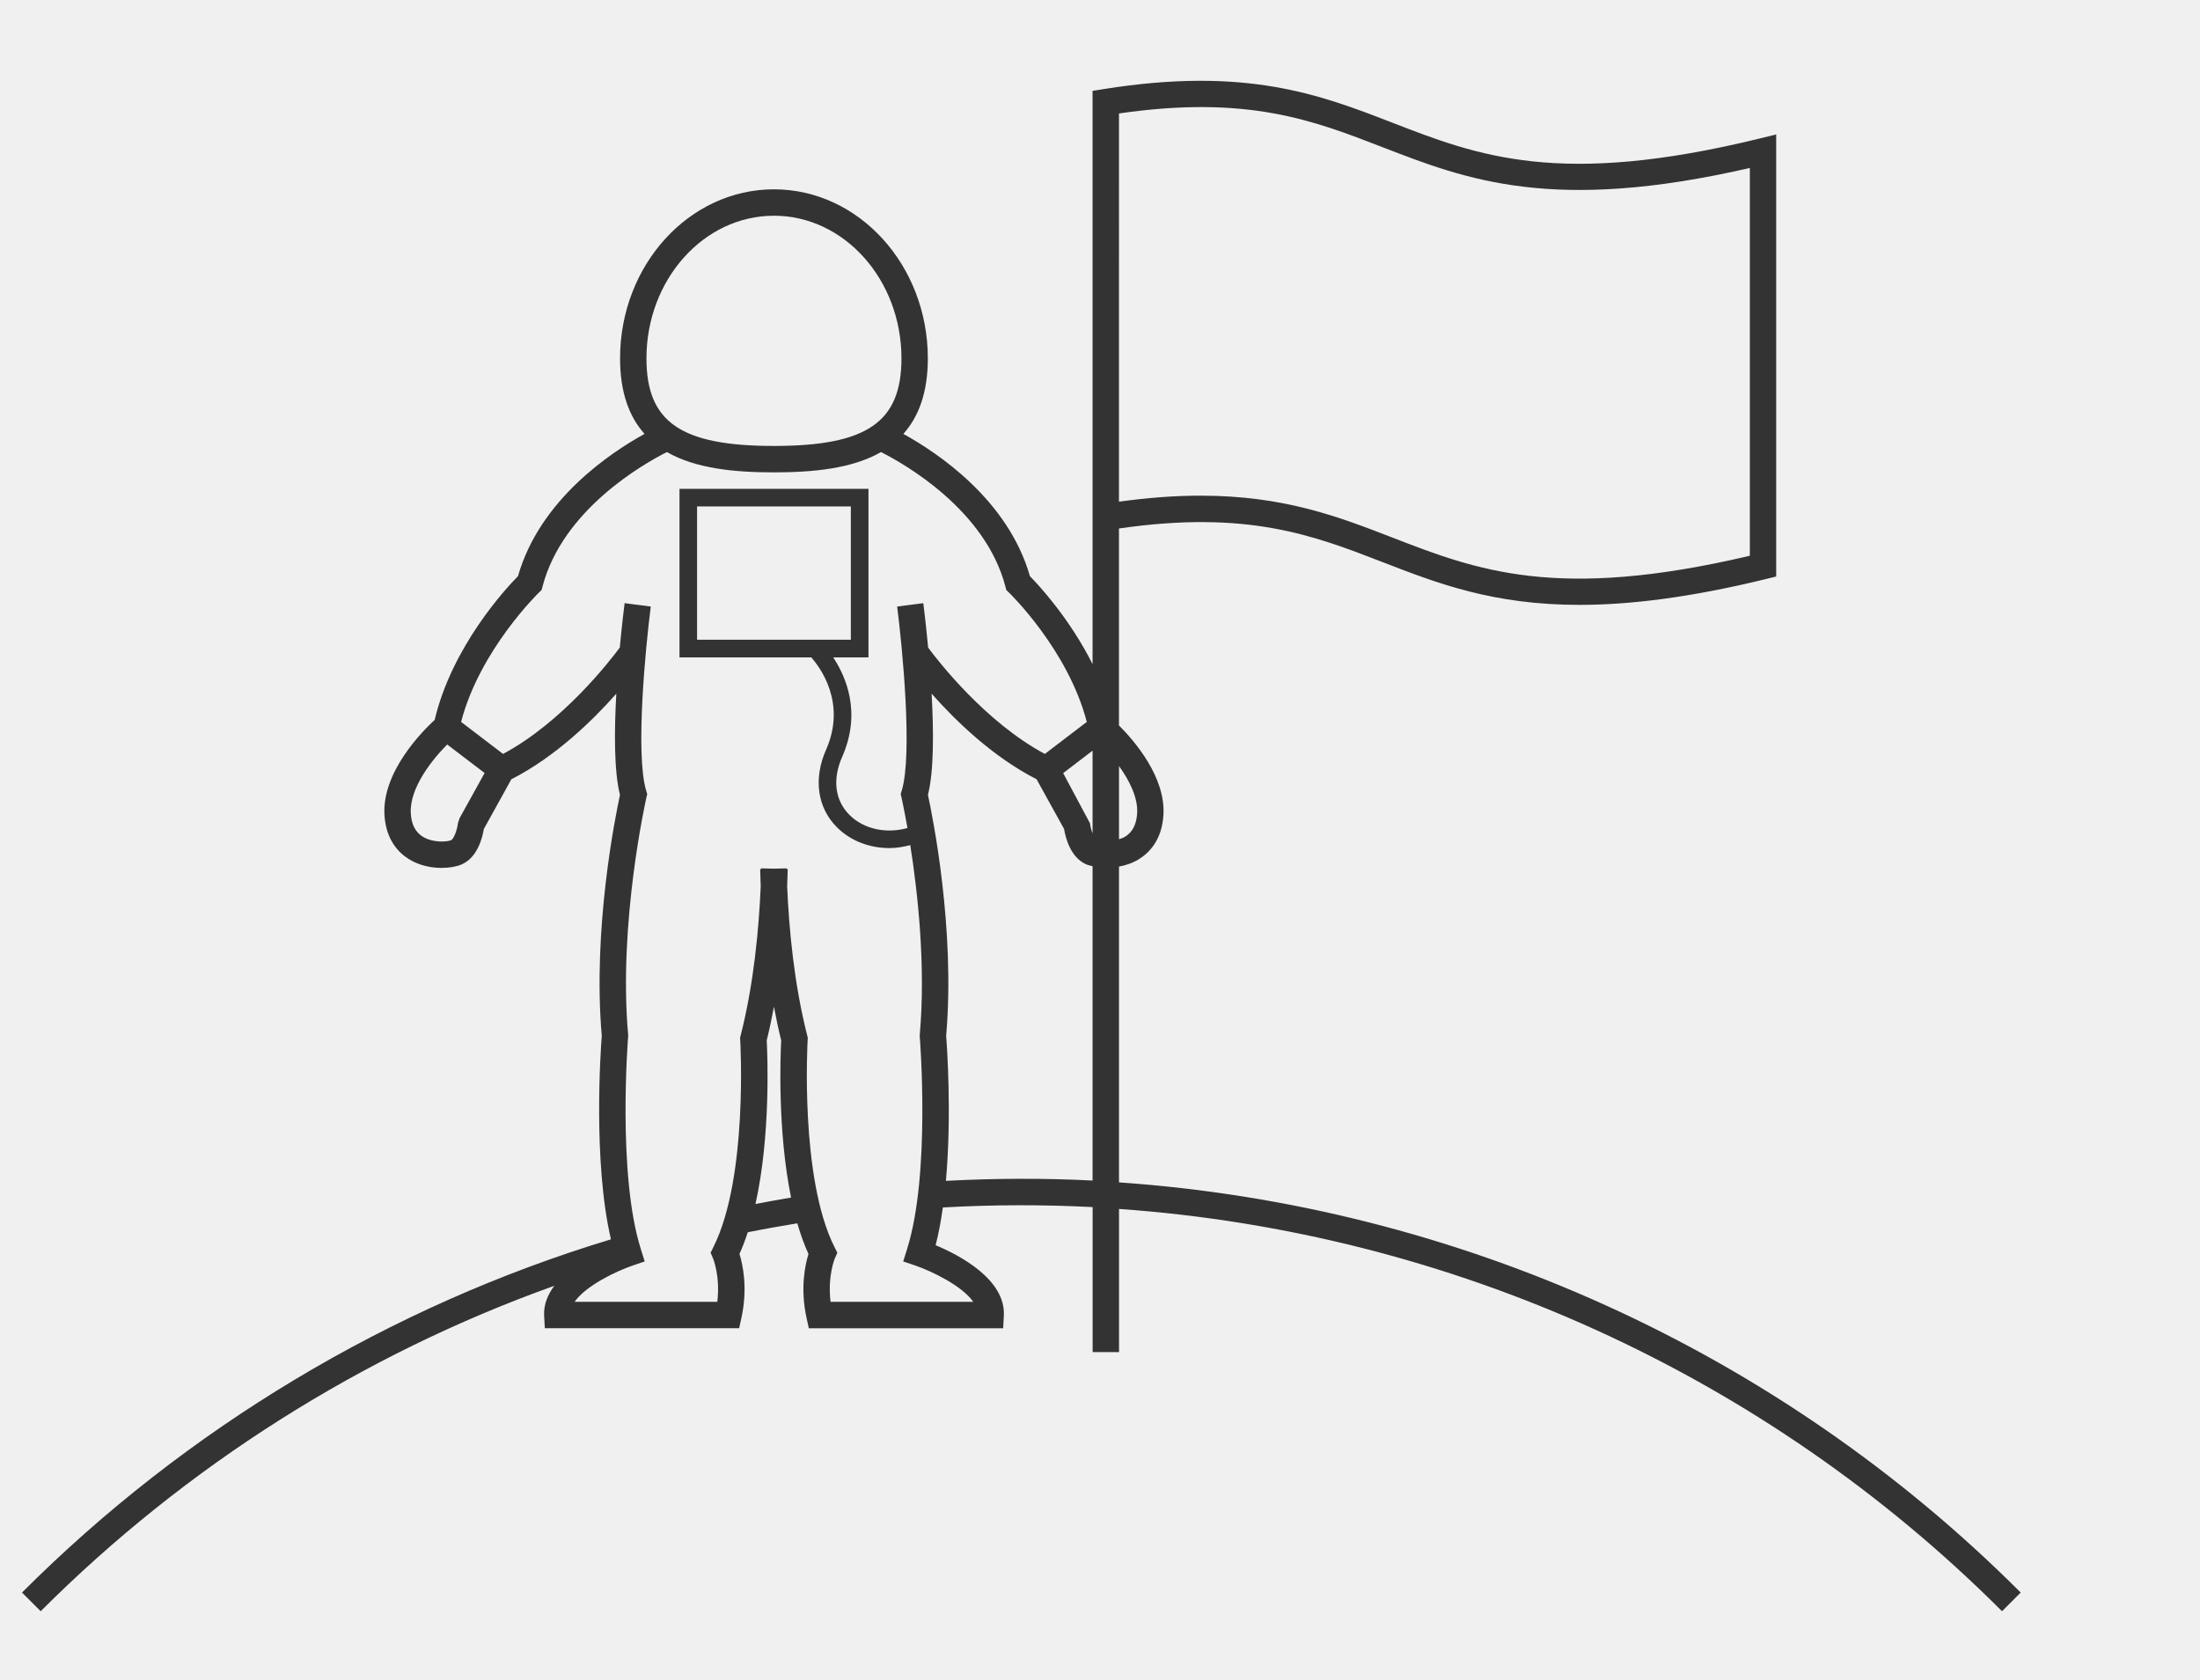
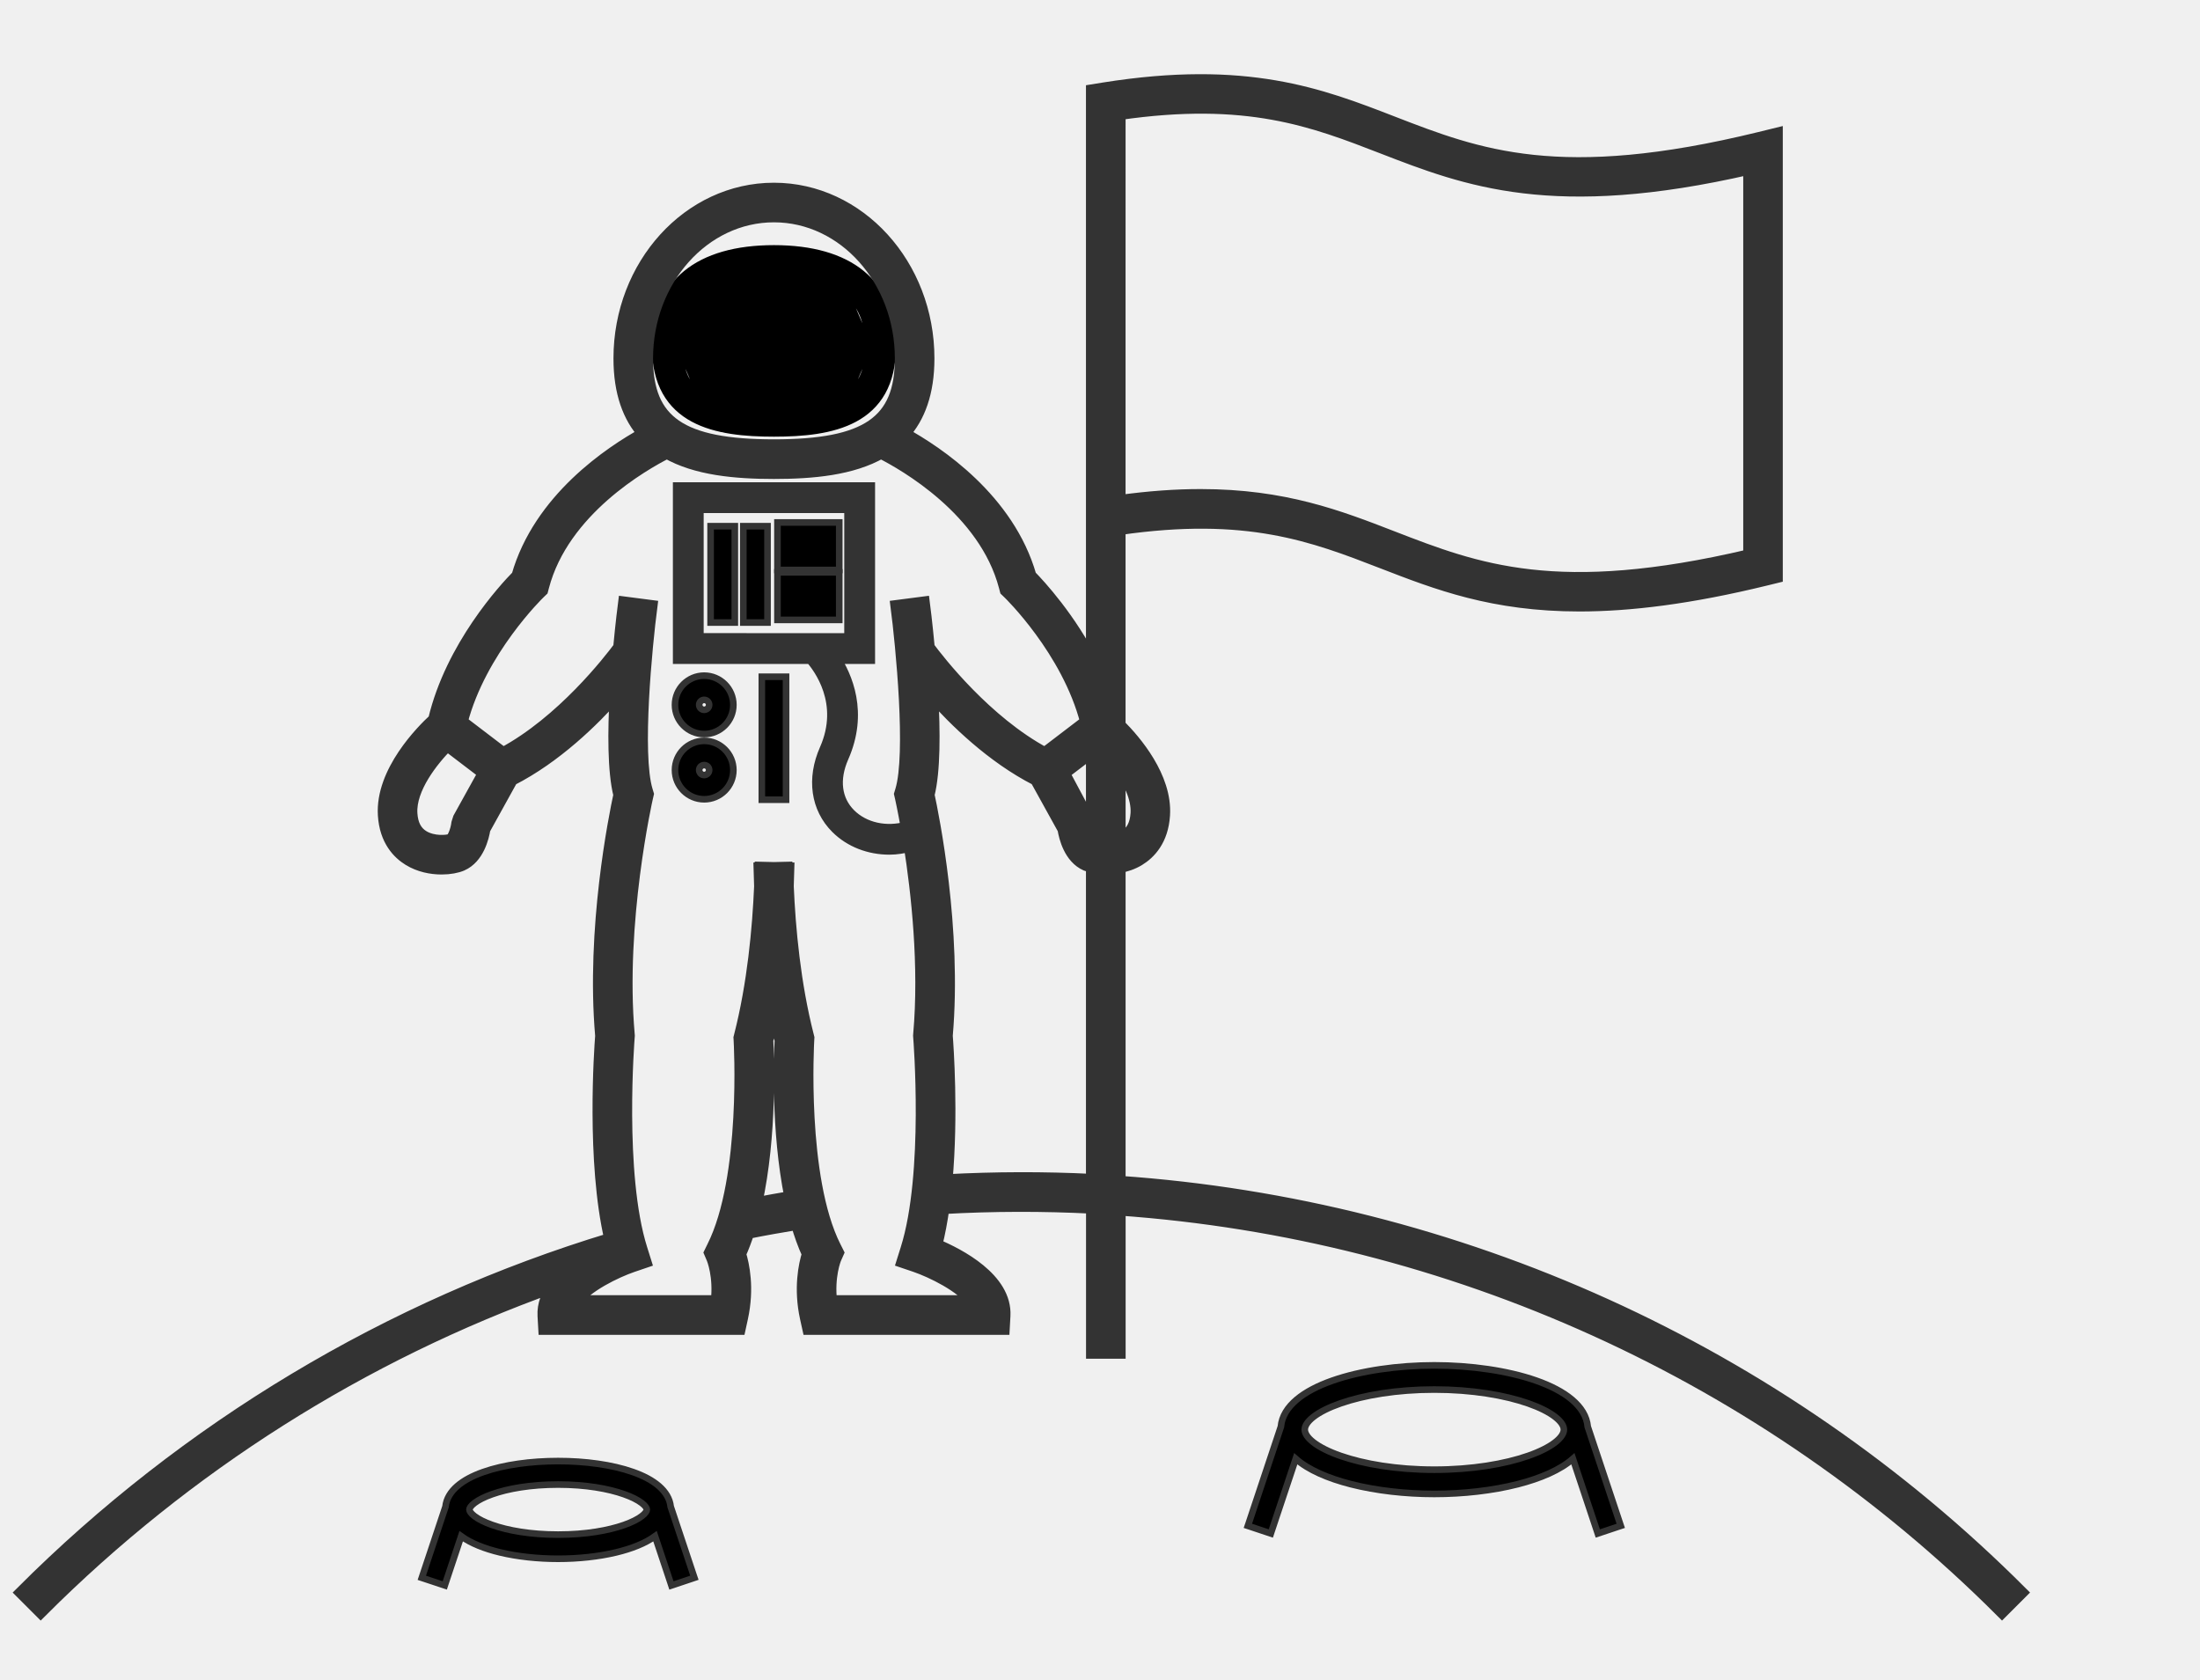
<svg xmlns="http://www.w3.org/2000/svg" width="93" height="71" viewBox="0 0 100 71" fill="none">
-   <mask id="path-1-outside-1" maskUnits="userSpaceOnUse" x="0" y="0" width="93" height="71" fill="black">
-     <rect fill="white" width="93" height="71" />
-     <path d="M50.863 51.07V36.716C51.168 36.659 51.478 36.559 51.76 36.385C52.234 36.096 52.812 35.513 52.883 34.377C52.991 32.657 51.58 31.018 50.862 30.301V21.349C56.696 20.503 59.69 21.655 62.846 22.878C65.326 23.839 67.862 24.821 71.797 24.821C74.07 24.82 76.813 24.493 80.279 23.644L80.736 23.532V3.439L79.994 3.621C70.888 5.85 67.191 4.417 63.279 2.901C60.027 1.64 56.66 0.34 50.166 1.377L49.662 1.458V27.516C48.627 25.453 47.236 23.944 46.814 23.516C45.82 20.036 42.605 17.901 41.061 17.05C41.749 16.279 42.174 15.186 42.174 13.618C42.174 9.381 39.035 5.933 35.178 5.933C31.321 5.933 28.185 9.38 28.185 13.618C28.185 15.185 28.609 16.279 29.297 17.05C27.754 17.9 24.538 20.034 23.545 23.516C22.964 24.105 20.545 26.727 19.758 30.049C19.219 30.544 17.353 32.41 17.476 34.377C17.546 35.513 18.125 36.096 18.598 36.385C19.065 36.671 19.602 36.776 20.071 36.776C20.442 36.776 20.77 36.712 20.987 36.617C21.712 36.298 21.931 35.385 21.992 35.008L23.243 32.748C25.245 31.727 26.939 30.075 28.014 28.858C27.918 30.562 27.909 32.385 28.181 33.459C27.973 34.416 26.931 39.552 27.353 44.409C27.305 45.018 26.945 50.125 27.771 53.658C17.721 56.7 8.474 62.237 1 69.713L1.849 70.562C8.453 63.958 16.466 58.892 25.195 55.771C24.9 56.171 24.704 56.624 24.733 57.133L24.765 57.699H33.598L33.701 57.227C33.997 55.873 33.763 54.804 33.613 54.321C33.755 54.012 33.877 53.678 33.99 53.337C34.736 53.187 35.489 53.054 36.242 52.931C36.385 53.423 36.551 53.894 36.749 54.324C36.599 54.806 36.364 55.877 36.661 57.23L36.765 57.701H45.598L45.629 57.135C45.721 55.47 43.583 54.365 42.529 53.926C42.667 53.389 42.773 52.809 42.857 52.21C45.136 52.081 47.408 52.077 49.665 52.193V58.785H50.865V52.277C65.917 53.34 80.206 59.767 91.001 70.562L91.85 69.713C80.826 58.689 66.237 52.136 50.863 51.07ZM51.688 34.302C51.655 34.807 51.475 35.154 51.136 35.361C51.051 35.413 50.957 35.442 50.864 35.473V32.146C51.335 32.801 51.733 33.581 51.688 34.302ZM50.863 2.485C56.705 1.638 59.691 2.797 62.847 4.02C66.658 5.496 70.593 7.021 79.538 4.962V22.588C70.766 24.656 67.128 23.248 63.28 21.758C60.858 20.82 58.373 19.857 54.577 19.857C53.463 19.857 52.235 19.94 50.862 20.131V9.894L50.863 2.485ZM49.664 35.212C49.609 35.071 49.562 34.903 49.544 34.747L48.326 32.468L49.662 31.447V35.212H49.664ZM35.179 7.133C38.375 7.133 40.975 10.042 40.975 13.618C40.975 16.518 39.404 17.597 35.179 17.597C30.954 17.597 29.384 16.519 29.384 13.618C29.384 10.042 31.984 7.133 35.179 7.133ZM20.887 34.522L20.816 34.745C20.777 35.077 20.619 35.467 20.504 35.517C20.338 35.59 19.696 35.65 19.223 35.362C18.884 35.154 18.704 34.808 18.673 34.303C18.601 33.155 19.643 31.854 20.328 31.167L22.028 32.463L20.887 34.522ZM34.34 52.052C35.037 48.925 34.886 45.273 34.851 44.614C34.978 44.108 35.083 43.596 35.18 43.087C35.277 43.599 35.382 44.108 35.509 44.614C35.475 45.252 35.333 48.703 35.958 51.76C35.417 51.851 34.879 51.949 34.34 52.052ZM44.237 56.498H37.752C37.612 55.33 37.943 54.533 37.946 54.527L38.061 54.267L37.933 54.013C36.346 50.865 36.709 44.656 36.712 44.592L36.718 44.497L36.695 44.406C36.093 42.052 35.862 39.533 35.78 37.612C35.791 37.338 35.8 37.074 35.806 36.826L35.753 36.825C35.753 36.815 35.753 36.804 35.752 36.797L35.179 36.811L34.606 36.797C34.606 36.806 34.606 36.817 34.605 36.825L34.552 36.826C34.558 37.075 34.567 37.339 34.578 37.614C34.496 39.534 34.265 42.052 33.663 44.406L33.64 44.498L33.646 44.592C33.649 44.655 34.012 50.863 32.425 54.013L32.301 54.267L32.41 54.523C32.414 54.532 32.745 55.33 32.605 56.498H26.119C26.623 55.771 27.999 55.109 28.75 54.853L29.305 54.664L29.129 54.103C28.053 50.697 28.546 44.515 28.551 44.454L28.555 44.402L28.551 44.351C28.098 39.261 29.369 33.63 29.383 33.575L29.419 33.42L29.373 33.267C28.866 31.602 29.352 26.661 29.581 24.897L28.392 24.743C28.38 24.835 28.276 25.65 28.172 26.763C27.717 27.376 25.568 30.149 22.867 31.596L20.959 30.141C21.808 26.875 24.468 24.29 24.496 24.263L24.618 24.146L24.661 23.983C25.576 20.495 29.243 18.416 30.313 17.875C31.637 18.635 33.417 18.798 35.179 18.798C36.941 18.798 38.721 18.635 40.046 17.875C41.117 18.417 44.784 20.496 45.699 23.983L45.742 24.147L45.864 24.264C45.892 24.29 48.55 26.866 49.399 30.141L47.493 31.596C44.792 30.149 42.642 27.376 42.188 26.763C42.084 25.651 41.98 24.835 41.968 24.743L40.779 24.897C41.008 26.661 41.494 31.602 40.987 33.267L40.941 33.42L40.977 33.575C40.981 33.592 41.098 34.114 41.247 34.963C40.28 35.234 39.264 35.017 38.611 34.367C37.951 33.709 37.83 32.748 38.28 31.729C39.167 29.722 38.455 28.085 37.872 27.207H39.476V19.547H30.886V27.207H36.875C37.263 27.644 38.494 29.265 37.548 31.406C36.965 32.724 37.152 34.043 38.046 34.933C38.666 35.551 39.528 35.875 40.429 35.875C40.743 35.875 41.061 35.822 41.376 35.741C41.709 37.854 42.087 41.203 41.808 44.351L41.804 44.402L41.808 44.453C41.813 44.516 42.307 50.693 41.23 54.103L41.054 54.663L41.609 54.851C42.358 55.109 43.733 55.771 44.237 56.498ZM31.685 26.405V20.347H38.675V26.406L31.685 26.405ZM42.996 51.001C43.266 47.984 43.044 44.875 43.007 44.407C43.429 39.55 42.386 34.414 42.179 33.457C42.452 32.384 42.442 30.561 42.346 28.856C43.421 30.073 45.115 31.725 47.117 32.746L48.367 35.006C48.429 35.383 48.648 36.296 49.375 36.616C49.453 36.649 49.559 36.675 49.662 36.699V50.986C47.453 50.875 45.228 50.882 42.996 51.001Z" />
-   </mask>
+   <path d="M33.243 14.216L33.391 14.19L33.365 14.043C33.311 13.738 33.283 13.384 33.283 12.993C33.283 12.358 33.354 11.812 33.491 11.365L33.535 11.221L33.392 11.177L32.627 10.943L32.484 10.9L32.44 11.043C32.267 11.6 32.183 12.258 32.183 12.993C32.183 13.444 32.215 13.863 32.281 14.234L32.307 14.382L32.455 14.355L33.243 14.216Z" fill="#333333" stroke="#333333" stroke-width="0.3" />
+   <path d="M57.812 66.886L58.897 63.633C59.474 64.14 60.37 64.523 61.402 64.787C62.551 65.08 63.89 65.231 65.196 65.231C66.504 65.231 67.843 65.08 68.992 64.787C70.023 64.523 70.919 64.14 71.496 63.633L72.58 66.886L72.627 67.028L72.77 66.981L73.529 66.728L73.671 66.681L73.623 66.538L72.17 62.175C72.127 61.698 71.86 61.287 71.453 60.944C71.042 60.596 70.479 60.309 69.827 60.08C68.524 59.623 66.833 59.387 65.196 59.387C63.559 59.387 61.869 59.623 60.565 60.081C59.914 60.309 59.351 60.597 58.94 60.944C58.533 61.288 58.265 61.698 58.222 62.175L56.769 66.538L56.721 66.681L56.864 66.728L57.623 66.981L57.765 67.028L57.812 66.886ZM65.196 64.129C63.482 64.129 61.99 63.87 60.931 63.5C60.4 63.315 59.985 63.104 59.706 62.889C59.422 62.67 59.307 62.469 59.307 62.308C59.307 62.146 59.422 61.945 59.706 61.725C59.985 61.51 60.4 61.299 60.931 61.114C61.99 60.744 63.482 60.486 65.196 60.486C66.911 60.486 68.404 60.744 69.463 61.114C69.993 61.299 70.407 61.51 70.686 61.725C70.97 61.944 71.085 62.145 71.085 62.308C71.085 62.469 70.97 62.67 70.686 62.889C70.407 63.104 69.993 63.315 69.463 63.5C68.404 63.87 66.911 64.129 65.196 64.129Z" fill="currentColor" stroke="#333333" stroke-width="0.3" />
+   <path d="M20.264 69.247L20.962 67.153C21.41 67.477 22.032 67.721 22.734 67.889C23.535 68.081 24.454 68.178 25.368 68.178C26.282 68.178 27.201 68.081 28.002 67.889C28.704 67.721 29.327 67.477 29.774 67.153L30.473 69.248L30.52 69.391L30.663 69.343L31.422 69.089L31.564 69.041L31.516 68.899L30.486 65.81C30.447 65.443 30.248 65.131 29.95 64.873C29.649 64.612 29.24 64.4 28.767 64.234C27.822 63.9 26.591 63.736 25.367 63.737C24.144 63.737 22.913 63.901 21.968 64.235C21.495 64.401 21.086 64.613 20.785 64.874C20.487 65.132 20.289 65.444 20.25 65.811L19.221 68.9L19.173 69.043L19.316 69.09L20.075 69.342L20.217 69.389L20.264 69.247ZM25.369 67.08C24.106 67.08 23.078 66.891 22.371 66.641C22.016 66.516 21.748 66.378 21.572 66.245C21.387 66.106 21.337 65.999 21.337 65.943C21.337 65.886 21.387 65.779 21.572 65.64C21.748 65.507 22.016 65.368 22.371 65.243C23.078 64.993 24.106 64.804 25.369 64.804C26.632 64.804 27.66 64.993 28.367 65.243C28.722 65.368 28.99 65.507 29.166 65.64C29.351 65.779 29.401 65.886 29.401 65.943C29.401 65.999 29.351 66.106 29.166 66.246C28.99 66.379 28.722 66.517 28.367 66.642C27.66 66.891 26.632 67.08 25.369 67.08Z" fill="currentColor" stroke="#333333" stroke-width="0.3" />
+   <path d="M38.417 10.566C37.712 10.012 36.639 9.721 35.179 9.721C33.72 9.721 32.647 10.012 31.942 10.566C31.243 11.114 30.882 11.939 30.881 13.062L38.417 10.566ZM38.417 10.566C39.116 11.114 39.477 11.939 39.477 13.062M38.417 10.566L39.477 13.062M39.477 13.062C39.477 14.131 39.185 14.826 38.535 15.267M39.477 13.062L38.535 15.267M38.535 15.267C37.868 15.718 36.796 15.924 35.179 15.924M38.535 15.267L35.179 15.924M35.179 15.924C33.562 15.924 32.49 15.719 31.823 15.267M35.179 15.924L31.823 15.267M31.823 15.267C31.173 14.827 30.881 14.131 30.881 13.062L31.823 15.267ZM29.781 13.062V13.062C29.781 13.922 29.951 14.607 30.256 15.149C30.561 15.691 30.996 16.082 31.512 16.36C32.535 16.913 33.88 17.025 35.179 17.025C36.479 17.025 37.824 16.913 38.847 16.36C39.363 16.082 39.798 15.691 40.103 15.149C40.407 14.607 40.577 13.922 40.577 13.062C40.577 11.642 40.097 10.522 39.167 9.762C38.242 9.005 36.891 8.62 35.179 8.62C33.467 8.62 32.117 9.005 31.191 9.762C30.261 10.522 29.781 11.642 29.781 13.062Z" fill="currentColor" stroke="currentColor" stroke-width="0.3" />
+   <path d="M33.4 21.395V21.245H33.25H32.45H32.3V21.395V25.474V25.624H32.45H33.25H33.4V25.474V21.395Z" fill="currentColor" stroke="#333333" stroke-width="0.3" />
+   <path d="M34.887 21.395V21.245H34.737H33.937H33.787V21.395V25.474V25.624H33.937H34.737H34.887V25.474V21.395Z" fill="currentColor" stroke="#333333" stroke-width="0.3" />
+   <path d="M35.339 23.084V23.234H35.489H37.998H38.148V23.084V21.225V21.075H37.998H35.489H35.339V21.225V23.084Z" fill="currentColor" stroke="#333333" stroke-width="0.3" />
+   <path d="M35.339 25.354V25.504H35.489H37.998H38.148V25.354V23.493V23.343H37.998H35.489H35.339V23.493V25.354Z" fill="currentColor" stroke="#333333" stroke-width="0.3" />
+   <path d="M35.729 28.238V28.088H35.579H34.779H34.629V28.238V33.527V33.677H34.779H35.579H35.729V33.527V28.238Z" fill="currentColor" stroke="#333333" stroke-width="0.3" />
+   <path d="M32.008 28.038C31.276 28.038 30.681 28.633 30.681 29.366C30.681 30.097 31.276 30.693 32.008 30.693C32.74 30.693 33.335 30.098 33.335 29.366C33.335 28.633 32.74 28.038 32.008 28.038ZM32.008 29.591C31.882 29.591 31.781 29.489 31.781 29.365C31.781 29.24 31.883 29.138 32.008 29.138C32.133 29.138 32.235 29.24 32.235 29.365C32.235 29.489 32.134 29.591 32.008 29.591Z" fill="currentColor" stroke="#333333" stroke-width="0.3" />
+   <path d="M32.008 31.002C31.276 31.002 30.681 31.597 30.681 32.329C30.681 33.06 31.276 33.657 32.008 33.657C32.74 33.657 33.335 33.062 33.335 32.329C33.335 31.598 32.74 31.002 32.008 31.002ZM32.008 32.556C31.883 32.556 31.781 32.454 31.781 32.329C31.781 32.204 31.882 32.103 32.008 32.103C32.134 32.103 32.235 32.204 32.235 32.329C32.235 32.454 32.133 32.556 32.008 32.556Z" fill="currentColor" stroke="#333333" stroke-width="0.3" />
+   <path d="M50.863 51.07V36.716C51.168 36.659 51.478 36.559 51.76 36.385C52.234 36.096 52.812 35.513 52.883 34.377C52.991 32.657 51.58 31.018 50.862 30.301V21.349C56.696 20.503 59.69 21.655 62.846 22.878C65.326 23.839 67.862 24.821 71.797 24.821C74.07 24.82 76.813 24.493 80.279 23.644L80.736 23.532V3.439L79.994 3.621C70.888 5.85 67.191 4.417 63.279 2.901C60.027 1.64 56.66 0.34 50.166 1.377L49.662 1.458V27.516C48.627 25.453 47.236 23.944 46.814 23.516C45.82 20.036 42.605 17.901 41.061 17.05C41.749 16.279 42.174 15.186 42.174 13.618C42.174 9.381 39.035 5.933 35.178 5.933C31.321 5.933 28.185 9.38 28.185 13.618C28.185 15.185 28.609 16.279 29.297 17.05C27.754 17.9 24.538 20.034 23.545 23.516C22.964 24.105 20.545 26.727 19.758 30.049C19.219 30.544 17.353 32.41 17.476 34.377C17.546 35.513 18.125 36.096 18.598 36.385C19.065 36.671 19.602 36.776 20.071 36.776C20.442 36.776 20.77 36.712 20.987 36.617C21.712 36.298 21.931 35.385 21.992 35.008L23.243 32.748C25.245 31.727 26.939 30.075 28.014 28.858C27.918 30.562 27.909 32.385 28.181 33.459C27.973 34.416 26.931 39.552 27.353 44.409C27.305 45.018 26.945 50.125 27.771 53.658C17.721 56.7 8.474 62.237 1 69.713L1.849 70.562C8.453 63.958 16.466 58.892 25.195 55.771C24.9 56.171 24.704 56.624 24.733 57.133L24.765 57.699H33.598L33.701 57.227C33.997 55.873 33.763 54.804 33.613 54.321C33.755 54.012 33.877 53.678 33.99 53.337C34.736 53.187 35.489 53.054 36.242 52.931C36.385 53.423 36.551 53.894 36.749 54.324C36.599 54.806 36.364 55.877 36.661 57.23L36.765 57.701H45.598L45.629 57.135C45.721 55.47 43.583 54.365 42.529 53.926C42.667 53.389 42.773 52.809 42.857 52.21C45.136 52.081 47.408 52.077 49.665 52.193V58.785H50.865V52.277C65.917 53.34 80.206 59.767 91.001 70.562L91.85 69.713C80.826 58.689 66.237 52.136 50.863 51.07ZM51.688 34.302C51.655 34.807 51.475 35.154 51.136 35.361C51.051 35.413 50.957 35.442 50.864 35.473V32.146C51.335 32.801 51.733 33.581 51.688 34.302ZM50.863 2.485C56.705 1.638 59.691 2.797 62.847 4.02C66.658 5.496 70.593 7.021 79.538 4.962V22.588C70.766 24.656 67.128 23.248 63.28 21.758C60.858 20.82 58.373 19.857 54.577 19.857C53.463 19.857 52.235 19.94 50.862 20.131V9.894L50.863 2.485ZM49.664 35.212C49.609 35.071 49.562 34.903 49.544 34.747L48.326 32.468L49.662 31.447V35.212H49.664ZM35.179 7.133C38.375 7.133 40.975 10.042 40.975 13.618C40.975 16.518 39.404 17.597 35.179 17.597C30.954 17.597 29.384 16.519 29.384 13.618C29.384 10.042 31.984 7.133 35.179 7.133ZM20.887 34.522L20.816 34.745C20.777 35.077 20.619 35.467 20.504 35.517C20.338 35.59 19.696 35.65 19.223 35.362C18.884 35.154 18.704 34.808 18.673 34.303C18.601 33.155 19.643 31.854 20.328 31.167L22.028 32.463L20.887 34.522ZM34.34 52.052C35.037 48.925 34.886 45.273 34.851 44.614C34.978 44.108 35.083 43.596 35.18 43.087C35.277 43.599 35.382 44.108 35.509 44.614C35.475 45.252 35.333 48.703 35.958 51.76C35.417 51.851 34.879 51.949 34.34 52.052ZM44.237 56.498H37.752C37.612 55.33 37.943 54.533 37.946 54.527L38.061 54.267L37.933 54.013C36.346 50.865 36.709 44.656 36.712 44.592L36.718 44.497L36.695 44.406C36.093 42.052 35.862 39.533 35.78 37.612C35.791 37.338 35.8 37.074 35.806 36.826L35.753 36.825C35.753 36.815 35.753 36.804 35.752 36.797L35.179 36.811L34.606 36.797C34.606 36.806 34.606 36.817 34.605 36.825L34.552 36.826C34.558 37.075 34.567 37.339 34.578 37.614C34.496 39.534 34.265 42.052 33.663 44.406L33.64 44.498L33.646 44.592C33.649 44.655 34.012 50.863 32.425 54.013L32.301 54.267L32.41 54.523C32.414 54.532 32.745 55.33 32.605 56.498H26.119C26.623 55.771 27.999 55.109 28.75 54.853L29.305 54.664L29.129 54.103C28.053 50.697 28.546 44.515 28.551 44.454L28.555 44.402L28.551 44.351C28.098 39.261 29.369 33.63 29.383 33.575L29.419 33.42L29.373 33.267C28.866 31.602 29.352 26.661 29.581 24.897L28.392 24.743C28.38 24.835 28.276 25.65 28.172 26.763C27.717 27.376 25.568 30.149 22.867 31.596L20.959 30.141C21.808 26.875 24.468 24.29 24.496 24.263L24.618 24.146L24.661 23.983C25.576 20.495 29.243 18.416 30.313 17.875C31.637 18.635 33.417 18.798 35.179 18.798C36.941 18.798 38.721 18.635 40.046 17.875C41.117 18.417 44.784 20.496 45.699 23.983L45.742 24.147L45.864 24.264C45.892 24.29 48.55 26.866 49.399 30.141L47.493 31.596C44.792 30.149 42.642 27.376 42.188 26.763C42.084 25.651 41.98 24.835 41.968 24.743L40.779 24.897C41.008 26.661 41.494 31.602 40.987 33.267L40.941 33.42L40.977 33.575C40.981 33.592 41.098 34.114 41.247 34.963C40.28 35.234 39.264 35.017 38.611 34.367C37.951 33.709 37.83 32.748 38.28 31.729C39.167 29.722 38.455 28.085 37.872 27.207H39.476V19.547H30.886V27.207H36.875C37.263 27.644 38.494 29.265 37.548 31.406C36.965 32.724 37.152 34.043 38.046 34.933C38.666 35.551 39.528 35.875 40.429 35.875C40.743 35.875 41.061 35.822 41.376 35.741C41.709 37.854 42.087 41.203 41.808 44.351L41.804 44.402L41.808 44.453C41.813 44.516 42.307 50.693 41.23 54.103L41.054 54.663L41.609 54.851C42.358 55.109 43.733 55.771 44.237 56.498ZM31.685 26.405V20.347H38.675V26.406L31.685 26.405ZM42.996 51.001C43.266 47.984 43.044 44.875 43.007 44.407C43.429 39.55 42.386 34.414 42.179 33.457C42.452 32.384 42.442 30.561 42.346 28.856C43.421 30.073 45.115 31.725 47.117 32.746L48.367 35.006C48.429 35.383 48.648 36.296 49.375 36.616C49.453 36.649 49.559 36.675 49.662 36.699V50.986C47.453 50.875 45.228 50.882 42.996 51.001Z" />
  <path d="M50.863 51.07V36.716C51.168 36.659 51.478 36.559 51.76 36.385C52.234 36.096 52.812 35.513 52.883 34.377C52.991 32.657 51.58 31.018 50.862 30.301V21.349C56.696 20.503 59.69 21.655 62.846 22.878C65.326 23.839 67.862 24.821 71.797 24.821C74.07 24.82 76.813 24.493 80.279 23.644L80.736 23.532V3.439L79.994 3.621C70.888 5.85 67.191 4.417 63.279 2.901C60.027 1.64 56.66 0.34 50.166 1.377L49.662 1.458V27.516C48.627 25.453 47.236 23.944 46.814 23.516C45.82 20.036 42.605 17.901 41.061 17.05C41.749 16.279 42.174 15.186 42.174 13.618C42.174 9.381 39.035 5.933 35.178 5.933C31.321 5.933 28.185 9.38 28.185 13.618C28.185 15.185 28.609 16.279 29.297 17.05C27.754 17.9 24.538 20.034 23.545 23.516C22.964 24.105 20.545 26.727 19.758 30.049C19.219 30.544 17.353 32.41 17.476 34.377C17.546 35.513 18.125 36.096 18.598 36.385C19.065 36.671 19.602 36.776 20.071 36.776C20.442 36.776 20.77 36.712 20.987 36.617C21.712 36.298 21.931 35.385 21.992 35.008L23.243 32.748C25.245 31.727 26.939 30.075 28.014 28.858C27.918 30.562 27.909 32.385 28.181 33.459C27.973 34.416 26.931 39.552 27.353 44.409C27.305 45.018 26.945 50.125 27.771 53.658C17.721 56.7 8.474 62.237 1 69.713L1.849 70.562C8.453 63.958 16.466 58.892 25.195 55.771C24.9 56.171 24.704 56.624 24.733 57.133L24.765 57.699H33.598L33.701 57.227C33.997 55.873 33.763 54.804 33.613 54.321C33.755 54.012 33.877 53.678 33.99 53.337C34.736 53.187 35.489 53.054 36.242 52.931C36.385 53.423 36.551 53.894 36.749 54.324C36.599 54.806 36.364 55.877 36.661 57.23L36.765 57.701H45.598L45.629 57.135C45.721 55.47 43.583 54.365 42.529 53.926C42.667 53.389 42.773 52.809 42.857 52.21C45.136 52.081 47.408 52.077 49.665 52.193V58.785H50.865V52.277C65.917 53.34 80.206 59.767 91.001 70.562L91.85 69.713C80.826 58.689 66.237 52.136 50.863 51.07ZM51.688 34.302C51.655 34.807 51.475 35.154 51.136 35.361C51.051 35.413 50.957 35.442 50.864 35.473V32.146C51.335 32.801 51.733 33.581 51.688 34.302ZM50.863 2.485C56.705 1.638 59.691 2.797 62.847 4.02C66.658 5.496 70.593 7.021 79.538 4.962V22.588C70.766 24.656 67.128 23.248 63.28 21.758C60.858 20.82 58.373 19.857 54.577 19.857C53.463 19.857 52.235 19.94 50.862 20.131V9.894L50.863 2.485ZM49.664 35.212C49.609 35.071 49.562 34.903 49.544 34.747L48.326 32.468L49.662 31.447V35.212H49.664ZM35.179 7.133C38.375 7.133 40.975 10.042 40.975 13.618C40.975 16.518 39.404 17.597 35.179 17.597C30.954 17.597 29.384 16.519 29.384 13.618C29.384 10.042 31.984 7.133 35.179 7.133ZM20.887 34.522L20.816 34.745C20.777 35.077 20.619 35.467 20.504 35.517C20.338 35.59 19.696 35.65 19.223 35.362C18.884 35.154 18.704 34.808 18.673 34.303C18.601 33.155 19.643 31.854 20.328 31.167L22.028 32.463L20.887 34.522ZM34.34 52.052C35.037 48.925 34.886 45.273 34.851 44.614C34.978 44.108 35.083 43.596 35.18 43.087C35.277 43.599 35.382 44.108 35.509 44.614C35.475 45.252 35.333 48.703 35.958 51.76C35.417 51.851 34.879 51.949 34.34 52.052ZM44.237 56.498H37.752C37.612 55.33 37.943 54.533 37.946 54.527L38.061 54.267L37.933 54.013C36.346 50.865 36.709 44.656 36.712 44.592L36.718 44.497L36.695 44.406C36.093 42.052 35.862 39.533 35.78 37.612C35.791 37.338 35.8 37.074 35.806 36.826L35.753 36.825C35.753 36.815 35.753 36.804 35.752 36.797L35.179 36.811L34.606 36.797C34.606 36.806 34.606 36.817 34.605 36.825L34.552 36.826C34.558 37.075 34.567 37.339 34.578 37.614C34.496 39.534 34.265 42.052 33.663 44.406L33.64 44.498L33.646 44.592C33.649 44.655 34.012 50.863 32.425 54.013L32.301 54.267L32.41 54.523C32.414 54.532 32.745 55.33 32.605 56.498H26.119C26.623 55.771 27.999 55.109 28.75 54.853L29.305 54.664L29.129 54.103C28.053 50.697 28.546 44.515 28.551 44.454L28.555 44.402L28.551 44.351C28.098 39.261 29.369 33.63 29.383 33.575L29.419 33.42L29.373 33.267C28.866 31.602 29.352 26.661 29.581 24.897L28.392 24.743C28.38 24.835 28.276 25.65 28.172 26.763C27.717 27.376 25.568 30.149 22.867 31.596L20.959 30.141C21.808 26.875 24.468 24.29 24.496 24.263L24.618 24.146L24.661 23.983C25.576 20.495 29.243 18.416 30.313 17.875C31.637 18.635 33.417 18.798 35.179 18.798C36.941 18.798 38.721 18.635 40.046 17.875C41.117 18.417 44.784 20.496 45.699 23.983L45.742 24.147L45.864 24.264C45.892 24.29 48.55 26.866 49.399 30.141L47.493 31.596C44.792 30.149 42.642 27.376 42.188 26.763C42.084 25.651 41.98 24.835 41.968 24.743L40.779 24.897C41.008 26.661 41.494 31.602 40.987 33.267L40.941 33.42L40.977 33.575C40.981 33.592 41.098 34.114 41.247 34.963C40.28 35.234 39.264 35.017 38.611 34.367C37.951 33.709 37.83 32.748 38.28 31.729C39.167 29.722 38.455 28.085 37.872 27.207H39.476V19.547H30.886V27.207H36.875C37.263 27.644 38.494 29.265 37.548 31.406C36.965 32.724 37.152 34.043 38.046 34.933C38.666 35.551 39.528 35.875 40.429 35.875C40.743 35.875 41.061 35.822 41.376 35.741C41.709 37.854 42.087 41.203 41.808 44.351L41.804 44.402L41.808 44.453C41.813 44.516 42.307 50.693 41.23 54.103L41.054 54.663L41.609 54.851C42.358 55.109 43.733 55.771 44.237 56.498ZM31.685 26.405V20.347H38.675V26.406L31.685 26.405ZM42.996 51.001C43.266 47.984 43.044 44.875 43.007 44.407C43.429 39.55 42.386 34.414 42.179 33.457C42.452 32.384 42.442 30.561 42.346 28.856C43.421 30.073 45.115 31.725 47.117 32.746L48.367 35.006C48.429 35.383 48.648 36.296 49.375 36.616C49.453 36.649 49.559 36.675 49.662 36.699V50.986C47.453 50.875 45.228 50.882 42.996 51.001Z" fill="#333333" />
-   <path d="M50.863 51.07V36.716C51.168 36.659 51.478 36.559 51.76 36.385C52.234 36.096 52.812 35.513 52.883 34.377C52.991 32.657 51.58 31.018 50.862 30.301V21.349C56.696 20.503 59.69 21.655 62.846 22.878C65.326 23.839 67.862 24.821 71.797 24.821C74.07 24.82 76.813 24.493 80.279 23.644L80.736 23.532V3.439L79.994 3.621C70.888 5.85 67.191 4.417 63.279 2.901C60.027 1.64 56.66 0.34 50.166 1.377L49.662 1.458V27.516C48.627 25.453 47.236 23.944 46.814 23.516C45.82 20.036 42.605 17.901 41.061 17.05C41.749 16.279 42.174 15.186 42.174 13.618C42.174 9.381 39.035 5.933 35.178 5.933C31.321 5.933 28.185 9.38 28.185 13.618C28.185 15.185 28.609 16.279 29.297 17.05C27.754 17.9 24.538 20.034 23.545 23.516C22.964 24.105 20.545 26.727 19.758 30.049C19.219 30.544 17.353 32.41 17.476 34.377C17.546 35.513 18.125 36.096 18.598 36.385C19.065 36.671 19.602 36.776 20.071 36.776C20.442 36.776 20.77 36.712 20.987 36.617C21.712 36.298 21.931 35.385 21.992 35.008L23.243 32.748C25.245 31.727 26.939 30.075 28.014 28.858C27.918 30.562 27.909 32.385 28.181 33.459C27.973 34.416 26.931 39.552 27.353 44.409C27.305 45.018 26.945 50.125 27.771 53.658C17.721 56.7 8.474 62.237 1 69.713L1.849 70.562C8.453 63.958 16.466 58.892 25.195 55.771C24.9 56.171 24.704 56.624 24.733 57.133L24.765 57.699H33.598L33.701 57.227C33.997 55.873 33.763 54.804 33.613 54.321C33.755 54.012 33.877 53.678 33.99 53.337C34.736 53.187 35.489 53.054 36.242 52.931C36.385 53.423 36.551 53.894 36.749 54.324C36.599 54.806 36.364 55.877 36.661 57.23L36.765 57.701H45.598L45.629 57.135C45.721 55.47 43.583 54.365 42.529 53.926C42.667 53.389 42.773 52.809 42.857 52.21C45.136 52.081 47.408 52.077 49.665 52.193V58.785H50.865V52.277C65.917 53.34 80.206 59.767 91.001 70.562L91.85 69.713C80.826 58.689 66.237 52.136 50.863 51.07ZM51.688 34.302C51.655 34.807 51.475 35.154 51.136 35.361C51.051 35.413 50.957 35.442 50.864 35.473V32.146C51.335 32.801 51.733 33.581 51.688 34.302ZM50.863 2.485C56.705 1.638 59.691 2.797 62.847 4.02C66.658 5.496 70.593 7.021 79.538 4.962V22.588C70.766 24.656 67.128 23.248 63.28 21.758C60.858 20.82 58.373 19.857 54.577 19.857C53.463 19.857 52.235 19.94 50.862 20.131V9.894L50.863 2.485ZM49.664 35.212C49.609 35.071 49.562 34.903 49.544 34.747L48.326 32.468L49.662 31.447V35.212H49.664ZM35.179 7.133C38.375 7.133 40.975 10.042 40.975 13.618C40.975 16.518 39.404 17.597 35.179 17.597C30.954 17.597 29.384 16.519 29.384 13.618C29.384 10.042 31.984 7.133 35.179 7.133ZM20.887 34.522L20.816 34.745C20.777 35.077 20.619 35.467 20.504 35.517C20.338 35.59 19.696 35.65 19.223 35.362C18.884 35.154 18.704 34.808 18.673 34.303C18.601 33.155 19.643 31.854 20.328 31.167L22.028 32.463L20.887 34.522ZM34.34 52.052C35.037 48.925 34.886 45.273 34.851 44.614C34.978 44.108 35.083 43.596 35.18 43.087C35.277 43.599 35.382 44.108 35.509 44.614C35.475 45.252 35.333 48.703 35.958 51.76C35.417 51.851 34.879 51.949 34.34 52.052ZM44.237 56.498H37.752C37.612 55.33 37.943 54.533 37.946 54.527L38.061 54.267L37.933 54.013C36.346 50.865 36.709 44.656 36.712 44.592L36.718 44.497L36.695 44.406C36.093 42.052 35.862 39.533 35.78 37.612C35.791 37.338 35.8 37.074 35.806 36.826L35.753 36.825C35.753 36.815 35.753 36.804 35.752 36.797L35.179 36.811L34.606 36.797C34.606 36.806 34.606 36.817 34.605 36.825L34.552 36.826C34.558 37.075 34.567 37.339 34.578 37.614C34.496 39.534 34.265 42.052 33.663 44.406L33.64 44.498L33.646 44.592C33.649 44.655 34.012 50.863 32.425 54.013L32.301 54.267L32.41 54.523C32.414 54.532 32.745 55.33 32.605 56.498H26.119C26.623 55.771 27.999 55.109 28.75 54.853L29.305 54.664L29.129 54.103C28.053 50.697 28.546 44.515 28.551 44.454L28.555 44.402L28.551 44.351C28.098 39.261 29.369 33.63 29.383 33.575L29.419 33.42L29.373 33.267C28.866 31.602 29.352 26.661 29.581 24.897L28.392 24.743C28.38 24.835 28.276 25.65 28.172 26.763C27.717 27.376 25.568 30.149 22.867 31.596L20.959 30.141C21.808 26.875 24.468 24.29 24.496 24.263L24.618 24.146L24.661 23.983C25.576 20.495 29.243 18.416 30.313 17.875C31.637 18.635 33.417 18.798 35.179 18.798C36.941 18.798 38.721 18.635 40.046 17.875C41.117 18.417 44.784 20.496 45.699 23.983L45.742 24.147L45.864 24.264C45.892 24.29 48.55 26.866 49.399 30.141L47.493 31.596C44.792 30.149 42.642 27.376 42.188 26.763C42.084 25.651 41.98 24.835 41.968 24.743L40.779 24.897C41.008 26.661 41.494 31.602 40.987 33.267L40.941 33.42L40.977 33.575C40.981 33.592 41.098 34.114 41.247 34.963C40.28 35.234 39.264 35.017 38.611 34.367C37.951 33.709 37.83 32.748 38.28 31.729C39.167 29.722 38.455 28.085 37.872 27.207H39.476V19.547H30.886V27.207H36.875C37.263 27.644 38.494 29.265 37.548 31.406C36.965 32.724 37.152 34.043 38.046 34.933C38.666 35.551 39.528 35.875 40.429 35.875C40.743 35.875 41.061 35.822 41.376 35.741C41.709 37.854 42.087 41.203 41.808 44.351L41.804 44.402L41.808 44.453C41.813 44.516 42.307 50.693 41.23 54.103L41.054 54.663L41.609 54.851C42.358 55.109 43.733 55.771 44.237 56.498ZM31.685 26.405V20.347H38.675V26.406L31.685 26.405ZM42.996 51.001C43.266 47.984 43.044 44.875 43.007 44.407C43.429 39.55 42.386 34.414 42.179 33.457C42.452 32.384 42.442 30.561 42.346 28.856C43.421 30.073 45.115 31.725 47.117 32.746L48.367 35.006C48.429 35.383 48.648 36.296 49.375 36.616C49.453 36.649 49.559 36.675 49.662 36.699V50.986C47.453 50.875 45.228 50.882 42.996 51.001Z" mask="url(#path-1-outside-1)" />
+   <path d="M50.863 51.07V36.716C51.168 36.659 51.478 36.559 51.76 36.385C52.234 36.096 52.812 35.513 52.883 34.377C52.991 32.657 51.58 31.018 50.862 30.301V21.349C56.696 20.503 59.69 21.655 62.846 22.878C65.326 23.839 67.862 24.821 71.797 24.821C74.07 24.82 76.813 24.493 80.279 23.644L80.736 23.532V3.439L79.994 3.621C70.888 5.85 67.191 4.417 63.279 2.901C60.027 1.64 56.66 0.34 50.166 1.377L49.662 1.458V27.516C48.627 25.453 47.236 23.944 46.814 23.516C45.82 20.036 42.605 17.901 41.061 17.05C41.749 16.279 42.174 15.186 42.174 13.618C42.174 9.381 39.035 5.933 35.178 5.933C31.321 5.933 28.185 9.38 28.185 13.618C28.185 15.185 28.609 16.279 29.297 17.05C27.754 17.9 24.538 20.034 23.545 23.516C22.964 24.105 20.545 26.727 19.758 30.049C19.219 30.544 17.353 32.41 17.476 34.377C17.546 35.513 18.125 36.096 18.598 36.385C19.065 36.671 19.602 36.776 20.071 36.776C20.442 36.776 20.77 36.712 20.987 36.617C21.712 36.298 21.931 35.385 21.992 35.008L23.243 32.748C25.245 31.727 26.939 30.075 28.014 28.858C27.918 30.562 27.909 32.385 28.181 33.459C27.973 34.416 26.931 39.552 27.353 44.409C27.305 45.018 26.945 50.125 27.771 53.658C17.721 56.7 8.474 62.237 1 69.713L1.849 70.562C8.453 63.958 16.466 58.892 25.195 55.771C24.9 56.171 24.704 56.624 24.733 57.133L24.765 57.699H33.598L33.701 57.227C33.997 55.873 33.763 54.804 33.613 54.321C33.755 54.012 33.877 53.678 33.99 53.337C34.736 53.187 35.489 53.054 36.242 52.931C36.385 53.423 36.551 53.894 36.749 54.324C36.599 54.806 36.364 55.877 36.661 57.23L36.765 57.701H45.598L45.629 57.135C45.721 55.47 43.583 54.365 42.529 53.926C42.667 53.389 42.773 52.809 42.857 52.21C45.136 52.081 47.408 52.077 49.665 52.193V58.785H50.865V52.277C65.917 53.34 80.206 59.767 91.001 70.562L91.85 69.713C80.826 58.689 66.237 52.136 50.863 51.07ZM51.688 34.302C51.655 34.807 51.475 35.154 51.136 35.361C51.051 35.413 50.957 35.442 50.864 35.473V32.146C51.335 32.801 51.733 33.581 51.688 34.302ZM50.863 2.485C56.705 1.638 59.691 2.797 62.847 4.02C66.658 5.496 70.593 7.021 79.538 4.962V22.588C70.766 24.656 67.128 23.248 63.28 21.758C60.858 20.82 58.373 19.857 54.577 19.857C53.463 19.857 52.235 19.94 50.862 20.131V9.894L50.863 2.485ZM49.664 35.212C49.609 35.071 49.562 34.903 49.544 34.747L48.326 32.468L49.662 31.447V35.212H49.664ZM35.179 7.133C38.375 7.133 40.975 10.042 40.975 13.618C40.975 16.518 39.404 17.597 35.179 17.597C30.954 17.597 29.384 16.519 29.384 13.618C29.384 10.042 31.984 7.133 35.179 7.133ZM20.887 34.522L20.816 34.745C20.777 35.077 20.619 35.467 20.504 35.517C20.338 35.59 19.696 35.65 19.223 35.362C18.884 35.154 18.704 34.808 18.673 34.303C18.601 33.155 19.643 31.854 20.328 31.167L22.028 32.463L20.887 34.522ZM34.34 52.052C35.037 48.925 34.886 45.273 34.851 44.614C34.978 44.108 35.083 43.596 35.18 43.087C35.277 43.599 35.382 44.108 35.509 44.614C35.475 45.252 35.333 48.703 35.958 51.76C35.417 51.851 34.879 51.949 34.34 52.052ZM44.237 56.498H37.752C37.612 55.33 37.943 54.533 37.946 54.527L38.061 54.267L37.933 54.013C36.346 50.865 36.709 44.656 36.712 44.592L36.718 44.497L36.695 44.406C36.093 42.052 35.862 39.533 35.78 37.612C35.791 37.338 35.8 37.074 35.806 36.826L35.753 36.825C35.753 36.815 35.753 36.804 35.752 36.797L35.179 36.811L34.606 36.797C34.606 36.806 34.606 36.817 34.605 36.825L34.552 36.826C34.558 37.075 34.567 37.339 34.578 37.614C34.496 39.534 34.265 42.052 33.663 44.406L33.64 44.498L33.646 44.592C33.649 44.655 34.012 50.863 32.425 54.013L32.301 54.267L32.41 54.523C32.414 54.532 32.745 55.33 32.605 56.498H26.119C26.623 55.771 27.999 55.109 28.75 54.853L29.305 54.664L29.129 54.103C28.053 50.697 28.546 44.515 28.551 44.454L28.555 44.402L28.551 44.351C28.098 39.261 29.369 33.63 29.383 33.575L29.419 33.42L29.373 33.267C28.866 31.602 29.352 26.661 29.581 24.897L28.392 24.743C28.38 24.835 28.276 25.65 28.172 26.763C27.717 27.376 25.568 30.149 22.867 31.596L20.959 30.141C21.808 26.875 24.468 24.29 24.496 24.263L24.618 24.146L24.661 23.983C25.576 20.495 29.243 18.416 30.313 17.875C31.637 18.635 33.417 18.798 35.179 18.798C36.941 18.798 38.721 18.635 40.046 17.875C41.117 18.417 44.784 20.496 45.699 23.983L45.742 24.147L45.864 24.264C45.892 24.29 48.55 26.866 49.399 30.141L47.493 31.596C44.792 30.149 42.642 27.376 42.188 26.763C42.084 25.651 41.98 24.835 41.968 24.743L40.779 24.897C41.008 26.661 41.494 31.602 40.987 33.267L40.941 33.42L40.977 33.575C40.981 33.592 41.098 34.114 41.247 34.963C40.28 35.234 39.264 35.017 38.611 34.367C37.951 33.709 37.83 32.748 38.28 31.729C39.167 29.722 38.455 28.085 37.872 27.207H39.476V19.547H30.886V27.207H36.875C37.263 27.644 38.494 29.265 37.548 31.406C36.965 32.724 37.152 34.043 38.046 34.933C38.666 35.551 39.528 35.875 40.429 35.875C40.743 35.875 41.061 35.822 41.376 35.741C41.709 37.854 42.087 41.203 41.808 44.351L41.804 44.402L41.808 44.453C41.813 44.516 42.307 50.693 41.23 54.103L41.054 54.663L41.609 54.851C42.358 55.109 43.733 55.771 44.237 56.498ZM31.685 26.405V20.347H38.675V26.406L31.685 26.405ZM42.996 51.001C43.266 47.984 43.044 44.875 43.007 44.407C43.429 39.55 42.386 34.414 42.179 33.457C42.452 32.384 42.442 30.561 42.346 28.856C43.421 30.073 45.115 31.725 47.117 32.746L48.367 35.006C48.429 35.383 48.648 36.296 49.375 36.616C49.453 36.649 49.559 36.675 49.662 36.699V50.986C47.453 50.875 45.228 50.882 42.996 51.001Z" stroke="#333333" stroke-width="0.6" />
</svg>
